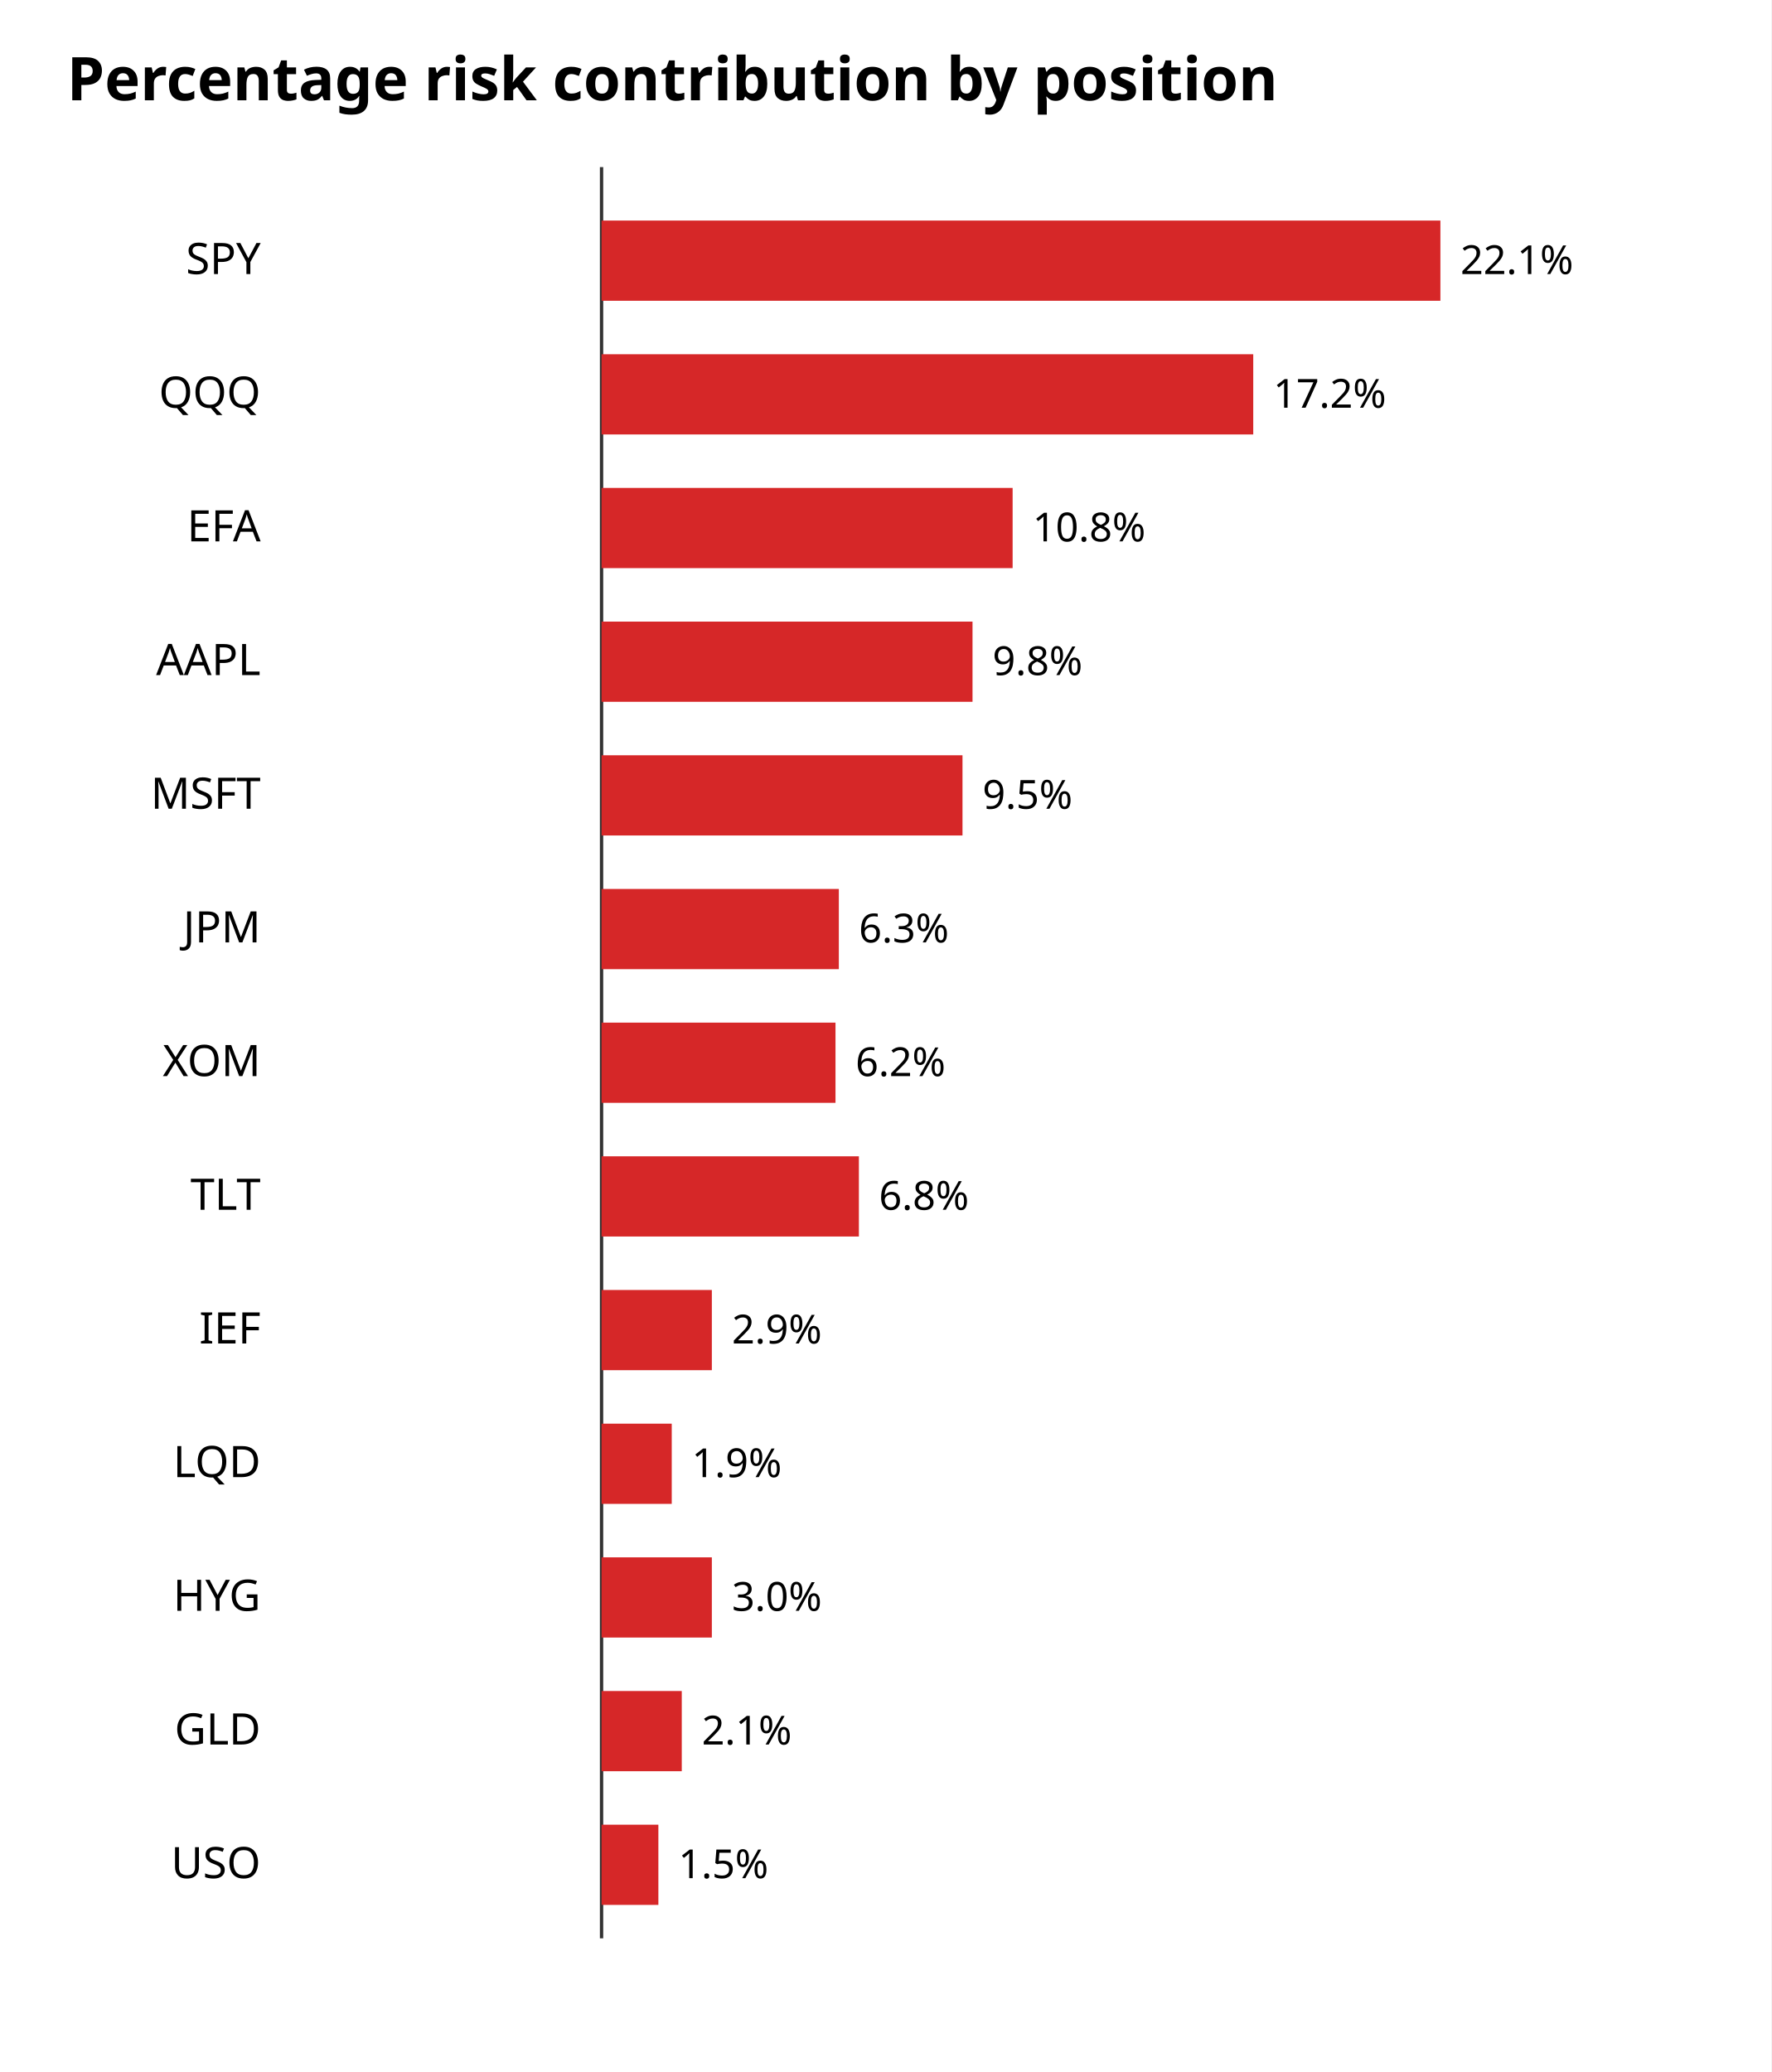
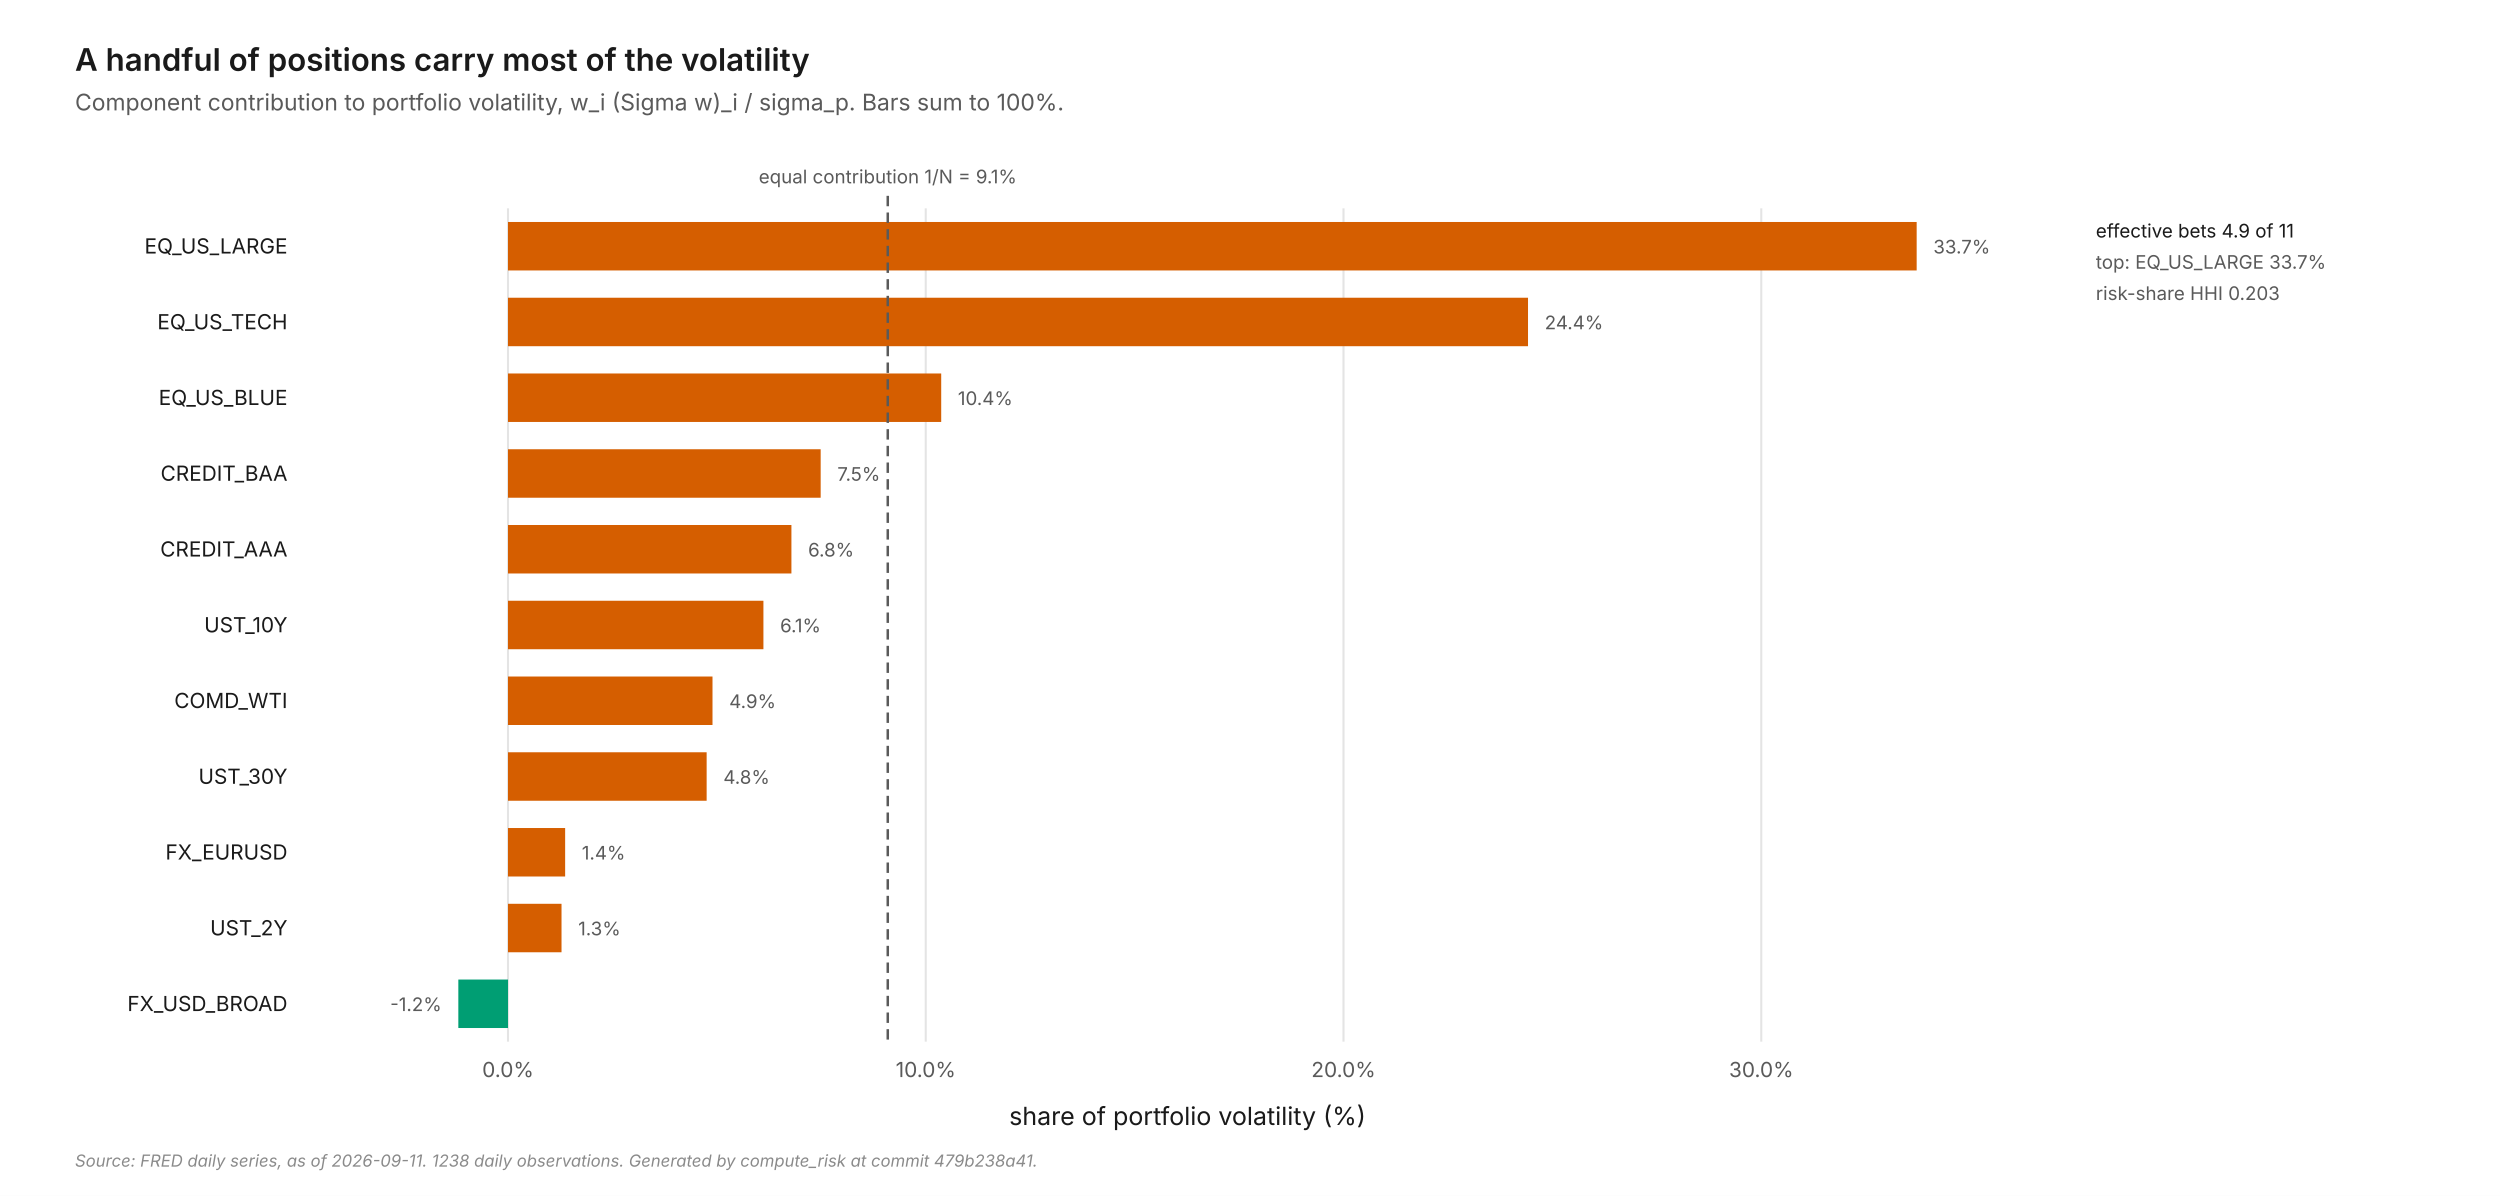
- <svg xmlns="http://www.w3.org/2000/svg" width="530" height="620" font-family="sans-serif">
-   <rect width="530" height="620" fill="white" />
-   <text x="20" y="30" font-size="18" font-weight="bold">Percentage risk contribution by position</text>
-   <line x1="180" y1="50" x2="180" y2="580" stroke="#333" />
-   <rect x="180" y="66" width="251" height="24" fill="#d62728" />
-   <text x="78" y="82" font-size="13" text-anchor="end">SPY</text>
-   <text x="437" y="82" font-size="12" text-anchor="start">22.1%</text>
-   <rect x="180" y="106" width="195" height="24" fill="#d62728" />
-   <text x="78" y="122" font-size="13" text-anchor="end">QQQ</text>
-   <text x="381" y="122" font-size="12" text-anchor="start">17.2%</text>
-   <rect x="180" y="146" width="123" height="24" fill="#d62728" />
-   <text x="78" y="162" font-size="13" text-anchor="end">EFA</text>
-   <text x="309" y="162" font-size="12" text-anchor="start">10.8%</text>
-   <rect x="180" y="186" width="111" height="24" fill="#d62728" />
-   <text x="78" y="202" font-size="13" text-anchor="end">AAPL</text>
-   <text x="297" y="202" font-size="12" text-anchor="start">9.8%</text>
-   <rect x="180" y="226" width="108" height="24" fill="#d62728" />
-   <text x="78" y="242" font-size="13" text-anchor="end">MSFT</text>
-   <text x="294" y="242" font-size="12" text-anchor="start">9.5%</text>
-   <rect x="180" y="266" width="71" height="24" fill="#d62728" />
-   <text x="78" y="282" font-size="13" text-anchor="end">JPM</text>
-   <text x="257" y="282" font-size="12" text-anchor="start">6.3%</text>
-   <rect x="180" y="306" width="70" height="24" fill="#d62728" />
-   <text x="78" y="322" font-size="13" text-anchor="end">XOM</text>
-   <text x="256" y="322" font-size="12" text-anchor="start">6.2%</text>
-   <rect x="180" y="346" width="77" height="24" fill="#d62728" />
-   <text x="78" y="362" font-size="13" text-anchor="end">TLT</text>
-   <text x="263" y="362" font-size="12" text-anchor="start">6.8%</text>
-   <rect x="180" y="386" width="33" height="24" fill="#d62728" />
-   <text x="78" y="402" font-size="13" text-anchor="end">IEF</text>
-   <text x="219" y="402" font-size="12" text-anchor="start">2.9%</text>
-   <rect x="180" y="426" width="21" height="24" fill="#d62728" />
-   <text x="78" y="442" font-size="13" text-anchor="end">LQD</text>
-   <text x="207" y="442" font-size="12" text-anchor="start">1.9%</text>
-   <rect x="180" y="466" width="33" height="24" fill="#d62728" />
-   <text x="78" y="482" font-size="13" text-anchor="end">HYG</text>
-   <text x="219" y="482" font-size="12" text-anchor="start">3.0%</text>
-   <rect x="180" y="506" width="24" height="24" fill="#d62728" />
-   <text x="78" y="522" font-size="13" text-anchor="end">GLD</text>
-   <text x="210" y="522" font-size="12" text-anchor="start">2.1%</text>
-   <rect x="180" y="546" width="17" height="24" fill="#d62728" />
-   <text x="78" y="562" font-size="13" text-anchor="end">USO</text>
-   <text x="203" y="562" font-size="12" text-anchor="start">1.5%</text>
+ <svg xmlns="http://www.w3.org/2000/svg" width="1200" height="574" viewBox="0 0 1200 574" font-family="Inter, 'Helvetica Neue', Helvetica, Arial, 'Liberation Sans', sans-serif">
+   <rect width="1200" height="574" fill="#ffffff" />
+   <text x="36" y="34" font-size="15.0" font-weight="600" fill="#1a1a1a">A handful of positions carry most of the volatility</text>
+   <text x="36" y="53" font-size="11.0" fill="#5a5a5a">Component contribution to portfolio volatility, w_i (Sigma w)_i / sigma_p. Bars sum to 100%.</text>
+   <line x1="243.84" y1="100.00" x2="243.84" y2="500.00" stroke="#e4e4e4" stroke-width="1.00" />
+   <text x="243.84" y="517.00" font-size="10.0" fill="#5a5a5a" text-anchor="middle">0.0%</text>
+   <line x1="444.36" y1="100.00" x2="444.36" y2="500.00" stroke="#e4e4e4" stroke-width="1.00" />
+   <text x="444.36" y="517.00" font-size="10.0" fill="#5a5a5a" text-anchor="middle">10.0%</text>
+   <line x1="644.88" y1="100.00" x2="644.88" y2="500.00" stroke="#e4e4e4" stroke-width="1.00" />
+   <text x="644.88" y="517.00" font-size="10.0" fill="#5a5a5a" text-anchor="middle">20.0%</text>
+   <line x1="845.41" y1="100.00" x2="845.41" y2="500.00" stroke="#e4e4e4" stroke-width="1.00" />
+   <text x="845.41" y="517.00" font-size="10.0" fill="#5a5a5a" text-anchor="middle">30.0%</text>
+   <text x="570.00" y="540.00" font-size="12.0" fill="#1a1a1a" text-anchor="middle">share of portfolio volatility (%)</text>
+   <rect x="243.84" y="106.55" width="676.16" height="23.27" fill="#d55e00" />
+   <text x="138.00" y="121.68" font-size="10.0" fill="#1a1a1a" text-anchor="end">EQ_US_LARGE</text>
+   <text x="928.00" y="121.68" font-size="9.0" fill="#5a5a5a" text-anchor="start">33.7%</text>
+   <rect x="243.84" y="142.91" width="489.61" height="23.27" fill="#d55e00" />
+   <text x="138.00" y="158.05" font-size="10.0" fill="#1a1a1a" text-anchor="end">EQ_US_TECH</text>
+   <text x="741.45" y="158.05" font-size="9.0" fill="#5a5a5a" text-anchor="start">24.4%</text>
+   <rect x="243.84" y="179.27" width="207.94" height="23.27" fill="#d55e00" />
+   <text x="138.00" y="194.41" font-size="10.0" fill="#1a1a1a" text-anchor="end">EQ_US_BLUE</text>
+   <text x="459.77" y="194.41" font-size="9.0" fill="#5a5a5a" text-anchor="start">10.4%</text>
+   <rect x="243.84" y="215.64" width="150.08" height="23.27" fill="#d55e00" />
+   <text x="138.00" y="230.77" font-size="10.0" fill="#1a1a1a" text-anchor="end">CREDIT_BAA</text>
+   <text x="401.91" y="230.77" font-size="9.0" fill="#5a5a5a" text-anchor="start">7.5%</text>
+   <rect x="243.84" y="252.00" width="136.04" height="23.27" fill="#d55e00" />
+   <text x="138.00" y="267.14" font-size="10.0" fill="#1a1a1a" text-anchor="end">CREDIT_AAA</text>
+   <text x="387.88" y="267.14" font-size="9.0" fill="#5a5a5a" text-anchor="start">6.8%</text>
+   <rect x="243.84" y="288.36" width="122.60" height="23.27" fill="#d55e00" />
+   <text x="138.00" y="303.50" font-size="10.0" fill="#1a1a1a" text-anchor="end">UST_10Y</text>
+   <text x="374.44" y="303.50" font-size="9.0" fill="#5a5a5a" text-anchor="start">6.1%</text>
+   <rect x="243.84" y="324.73" width="98.16" height="23.27" fill="#d55e00" />
+   <text x="138.00" y="339.86" font-size="10.0" fill="#1a1a1a" text-anchor="end">COMD_WTI</text>
+   <text x="350.00" y="339.86" font-size="9.0" fill="#5a5a5a" text-anchor="start">4.9%</text>
+   <rect x="243.84" y="361.09" width="95.35" height="23.27" fill="#d55e00" />
+   <text x="138.00" y="376.23" font-size="10.0" fill="#1a1a1a" text-anchor="end">UST_30Y</text>
+   <text x="347.19" y="376.23" font-size="9.0" fill="#5a5a5a" text-anchor="start">4.8%</text>
+   <rect x="243.84" y="397.45" width="27.43" height="23.27" fill="#d55e00" />
+   <text x="138.00" y="412.59" font-size="10.0" fill="#1a1a1a" text-anchor="end">FX_EURUSD</text>
+   <text x="279.27" y="412.59" font-size="9.0" fill="#5a5a5a" text-anchor="start">1.4%</text>
+   <rect x="243.84" y="433.82" width="25.69" height="23.27" fill="#d55e00" />
+   <text x="138.00" y="448.95" font-size="10.0" fill="#1a1a1a" text-anchor="end">UST_2Y</text>
+   <text x="277.52" y="448.95" font-size="9.0" fill="#5a5a5a" text-anchor="start">1.3%</text>
+   <rect x="220.00" y="470.18" width="23.84" height="23.27" fill="#009e73" />
+   <text x="138.00" y="485.32" font-size="10.0" fill="#1a1a1a" text-anchor="end">FX_USD_BROAD</text>
+   <text x="212.00" y="485.32" font-size="9.0" fill="#5a5a5a" text-anchor="end">-1.2%</text>
+   <line x1="426.13" y1="94.00" x2="426.13" y2="500.00" stroke="#5a5a5a" stroke-width="1.20" stroke-dasharray="5 3" />
+   <text x="426.13" y="88.00" font-size="9.0" fill="#5a5a5a" text-anchor="middle">equal contribution 1/N = 9.1%</text>
+   <text x="1006.00" y="114.00" font-size="9.0" fill="#1a1a1a" text-anchor="start">effective bets 4.9 of 11</text>
+   <text x="1006.00" y="129.00" font-size="9.0" fill="#5a5a5a" text-anchor="start">top: EQ_US_LARGE 33.7%</text>
+   <text x="1006.00" y="144.00" font-size="9.0" fill="#5a5a5a" text-anchor="start">risk-share HHI 0.203</text>
+   <text x="36" y="560" font-size="8.0" font-style="italic" fill="#8a8a8a">Source: FRED daily series, as of 2026-09-11. 1238 daily observations. Generated by compute_risk at commit 479b238a41.</text>
</svg>
